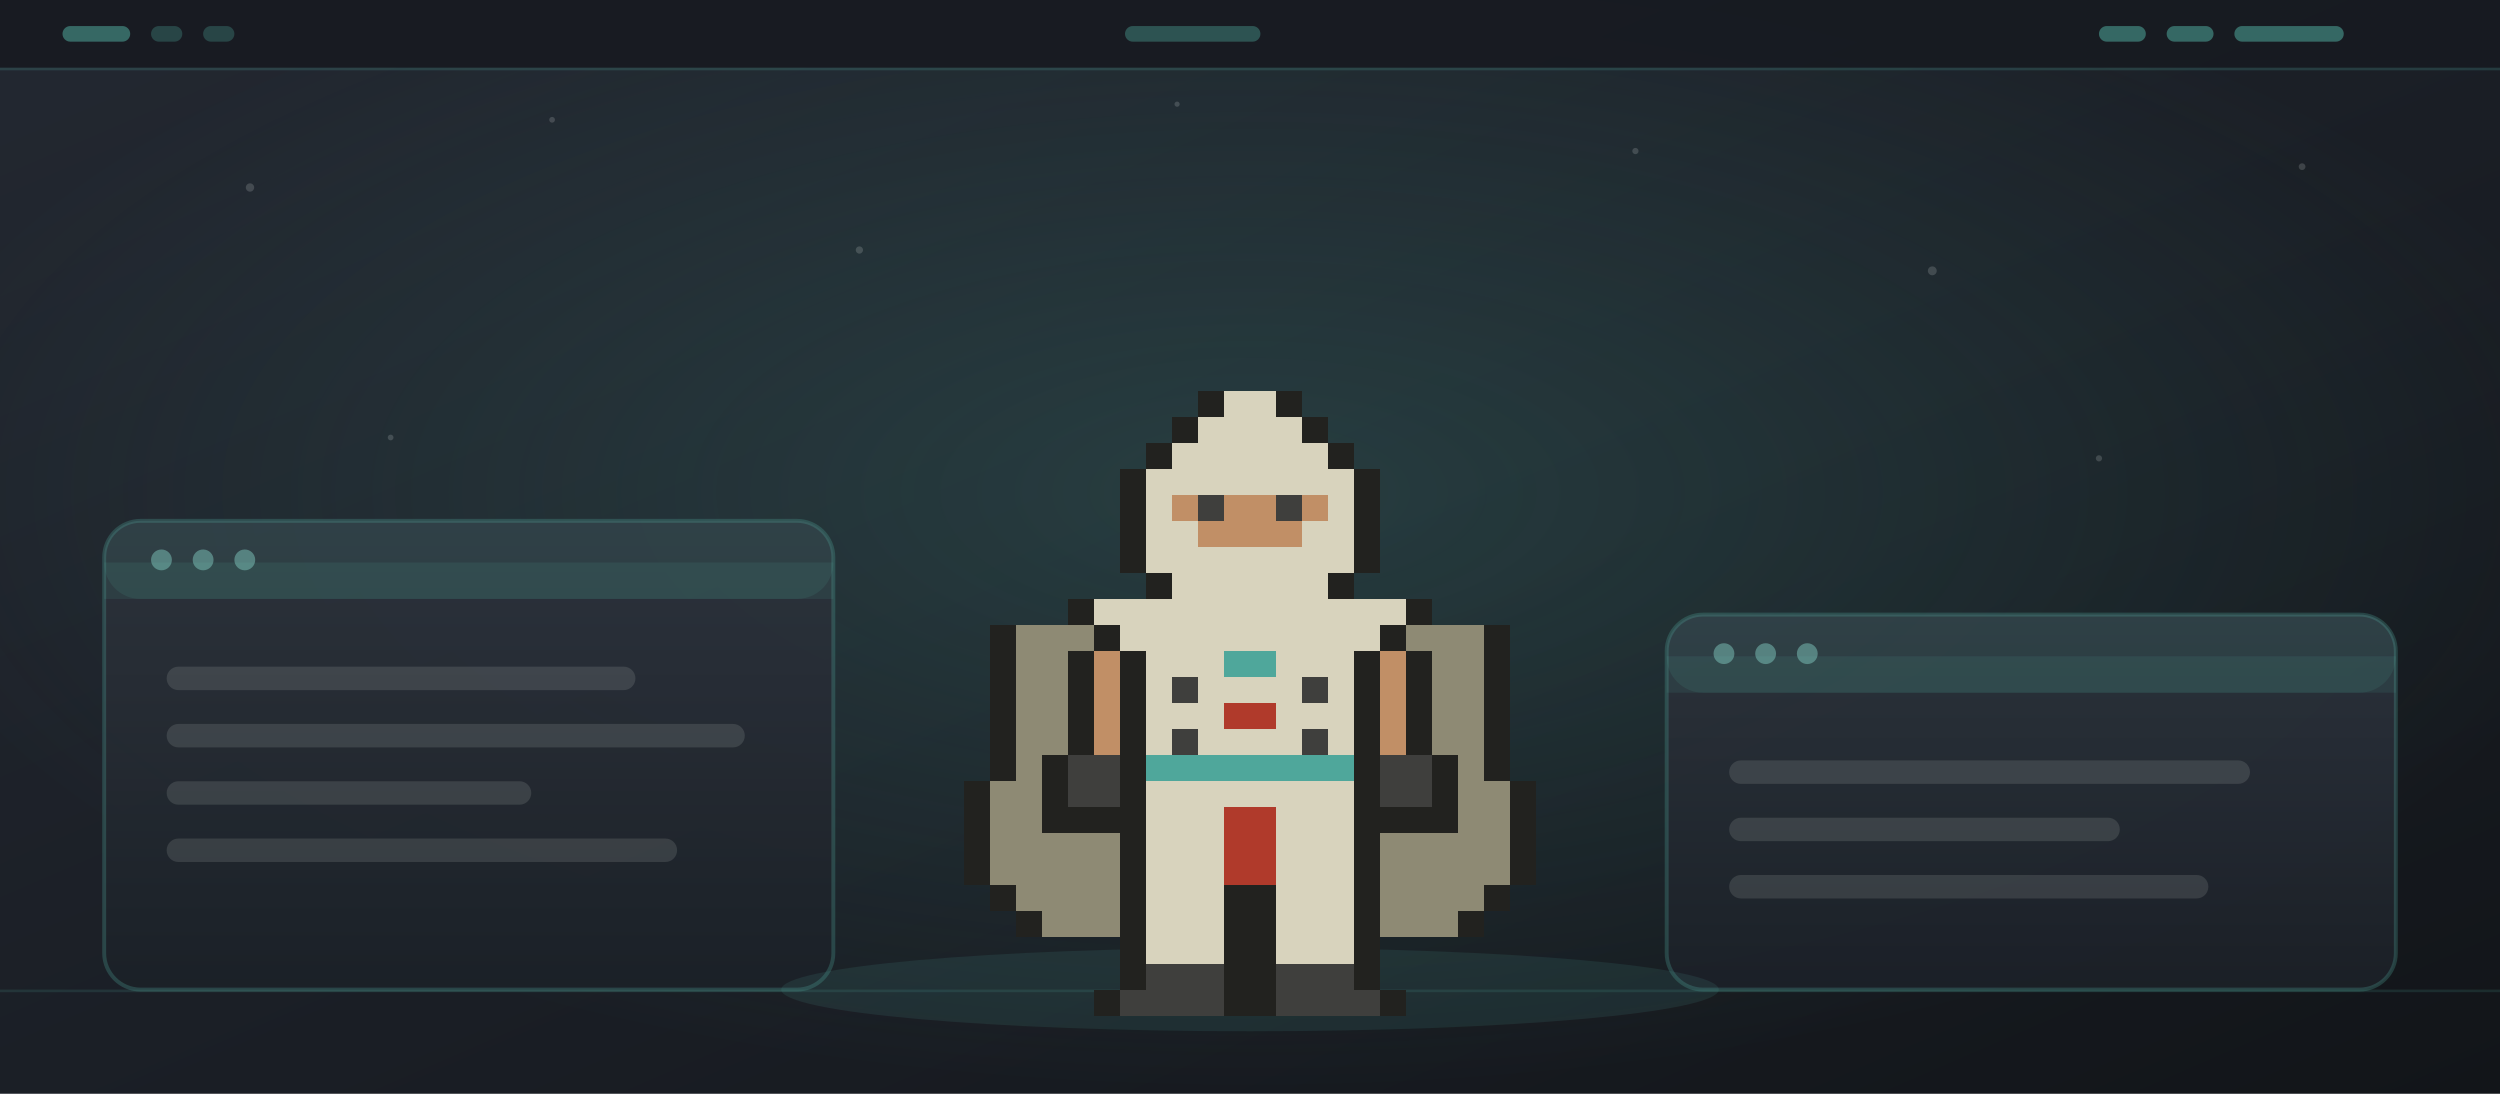
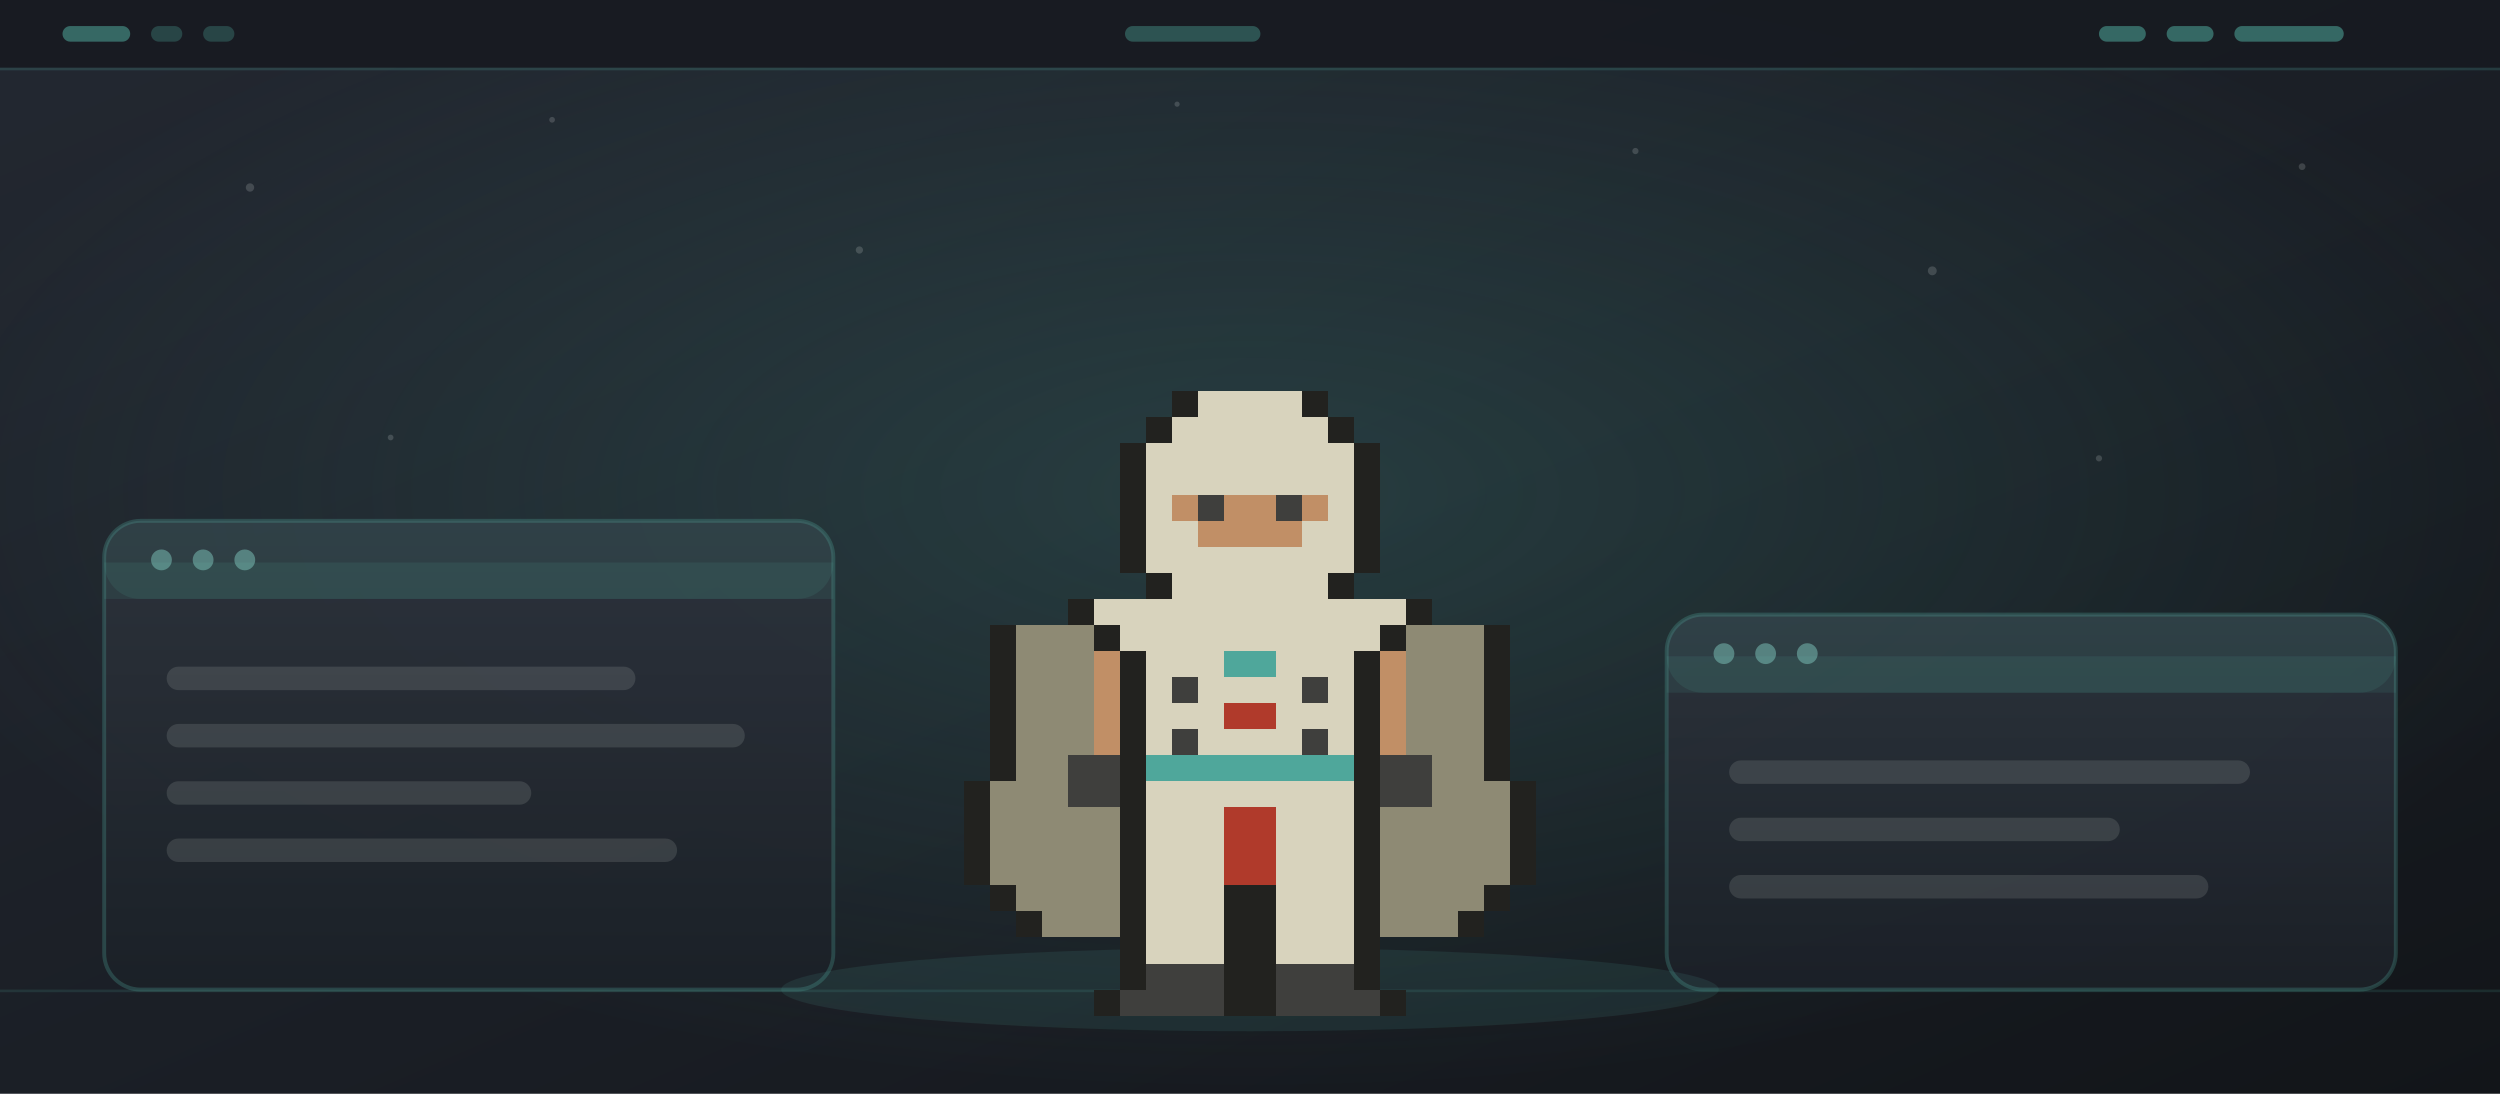
<svg xmlns="http://www.w3.org/2000/svg" viewBox="0 0 960 420" width="960" height="420" shape-rendering="auto" role="img" aria-label="A hooded character in the graceful outfit, standing between two desktop windows under a shell panel">
  <defs>
    <linearGradient id="ga-sky" x1="0" y1="0" x2="1" y2="1">
      <stop offset="0" stop-color="#232831" />
      <stop offset="55%" stop-color="#1a1e25" />
      <stop offset="1" stop-color="#121519" />
    </linearGradient>
    <linearGradient id="ga-win" x1="0" y1="0" x2="0" y2="1">
      <stop offset="0" stop-color="#2c333c" stop-opacity=".95" />
      <stop offset="1" stop-color="#1b2027" stop-opacity=".95" />
    </linearGradient>
    <radialGradient id="ga-glow" cx="50%" cy="45%" r="55%">
      <stop offset="0" stop-color="#4fa79b" stop-opacity=".22" />
      <stop offset="1" stop-color="#4fa79b" stop-opacity="0" />
    </radialGradient>
  </defs>
  <rect width="960" height="420" fill="url(#ga-sky)" />
  <rect width="960" height="420" fill="url(#ga-glow)" />
  <g fill="#dfe6e4" fill-opacity=".18">
    <circle cx="96" cy="72" r="1.6" />
    <circle cx="212" cy="46" r="1.1" />
    <circle cx="330" cy="96" r="1.4" />
    <circle cx="628" cy="58" r="1.2" />
    <circle cx="742" cy="104" r="1.7" />
    <circle cx="884" cy="64" r="1.3" />
    <circle cx="452" cy="40" r="1" />
    <circle cx="806" cy="176" r="1.2" />
    <circle cx="150" cy="168" r="1.1" />
  </g>
  <rect x="0" y="0" width="960" height="26" fill="#171b21" fill-opacity=".92" />
  <g fill="#4fa79b" fill-opacity=".55">
    <rect x="24" y="10" width="26" height="6" rx="3" />
    <rect x="58" y="10" width="12" height="6" rx="3" fill-opacity=".3" />
    <rect x="78" y="10" width="12" height="6" rx="3" fill-opacity=".3" />
    <rect x="432" y="10" width="52" height="6" rx="3" fill-opacity=".4" />
    <rect x="806" y="10" width="18" height="6" rx="3" />
    <rect x="832" y="10" width="18" height="6" rx="3" />
    <rect x="858" y="10" width="42" height="6" rx="3" />
  </g>
  <rect x="0" y="26" width="960" height="1" fill="#4fa79b" fill-opacity=".22" />
  <g>
    <rect x="40" y="200" width="280" height="180" rx="14" fill="url(#ga-win)" stroke="#4fa79b" stroke-opacity=".28" stroke-width="1.5" />
    <rect x="40" y="200" width="280" height="30" rx="14" fill="#4fa79b" fill-opacity=".12" />
    <rect x="40" y="216" width="280" height="14" fill="#4fa79b" fill-opacity=".12" />
    <g fill="#7fc7bd" fill-opacity=".5">
      <circle cx="62" cy="215" r="4" />
      <circle cx="78" cy="215" r="4" />
      <circle cx="94" cy="215" r="4" />
    </g>
    <g fill="#dfe6e4" fill-opacity=".13">
      <rect x="64" y="256" width="180" height="9" rx="4.5" />
      <rect x="64" y="278" width="222" height="9" rx="4.5" />
      <rect x="64" y="300" width="140" height="9" rx="4.5" />
      <rect x="64" y="322" width="196" height="9" rx="4.5" />
    </g>
  </g>
  <g>
    <rect x="640" y="236" width="280" height="144" rx="14" fill="url(#ga-win)" stroke="#4fa79b" stroke-opacity=".28" stroke-width="1.5" />
    <rect x="640" y="236" width="280" height="30" rx="14" fill="#4fa79b" fill-opacity=".12" />
    <rect x="640" y="252" width="280" height="14" fill="#4fa79b" fill-opacity=".12" />
    <g fill="#7fc7bd" fill-opacity=".5">
      <circle cx="662" cy="251" r="4" />
      <circle cx="678" cy="251" r="4" />
      <circle cx="694" cy="251" r="4" />
    </g>
    <g fill="#dfe6e4" fill-opacity=".13">
      <rect x="664" y="292" width="200" height="9" rx="4.5" />
      <rect x="664" y="314" width="150" height="9" rx="4.5" />
      <rect x="664" y="336" width="184" height="9" rx="4.5" />
    </g>
  </g>
  <ellipse cx="480" cy="380" rx="180" ry="16" fill="#4fa79b" fill-opacity=".13" />
  <rect x="0" y="380" width="960" height="1" fill="#4fa79b" fill-opacity=".16" />
  <g transform="translate(320 100) scale(10)" shape-rendering="crispEdges">
-     <rect x="14" y="5" width="1" height="1" fill="#22221f" />
-     <rect x="15" y="5" width="2" height="1" fill="#d8d3bd" />
-     <rect x="17" y="5" width="1" height="1" fill="#22221f" />
-     <rect x="13" y="6" width="1" height="1" fill="#22221f" />
-     <rect x="14" y="6" width="4" height="1" fill="#d8d3bd" />
-     <rect x="18" y="6" width="1" height="1" fill="#22221f" />
-     <rect x="12" y="7" width="1" height="1" fill="#22221f" />
-     <rect x="13" y="7" width="6" height="1" fill="#d8d3bd" />
-     <rect x="19" y="7" width="1" height="1" fill="#22221f" />
+     <rect x="13" y="5" width="1" height="1" fill="#22221f" />
+     <rect x="14" y="5" width="4" height="1" fill="#d8d3bd" />
+     <rect x="18" y="5" width="1" height="1" fill="#22221f" />
+     <rect x="12" y="6" width="1" height="1" fill="#22221f" />
+     <rect x="13" y="6" width="6" height="1" fill="#d8d3bd" />
+     <rect x="19" y="6" width="1" height="1" fill="#22221f" />
+     <rect x="11" y="7" width="1" height="1" fill="#22221f" />
+     <rect x="12" y="7" width="8" height="1" fill="#d8d3bd" />
+     <rect x="20" y="7" width="1" height="1" fill="#22221f" />
    <rect x="11" y="8" width="1" height="1" fill="#22221f" />
    <rect x="12" y="8" width="8" height="1" fill="#d8d3bd" />
    <rect x="20" y="8" width="1" height="1" fill="#22221f" />
    <rect x="11" y="9" width="1" height="1" fill="#22221f" />
    <rect x="12" y="9" width="1" height="1" fill="#d8d3bd" />
    <rect x="13" y="9" width="1" height="1" fill="#c18f66" />
    <rect x="14" y="9" width="1" height="1" fill="#3f3f3d" />
    <rect x="15" y="9" width="2" height="1" fill="#c18f66" />
    <rect x="17" y="9" width="1" height="1" fill="#3f3f3d" />
    <rect x="18" y="9" width="1" height="1" fill="#c18f66" />
    <rect x="19" y="9" width="1" height="1" fill="#d8d3bd" />
    <rect x="20" y="9" width="1" height="1" fill="#22221f" />
    <rect x="11" y="10" width="1" height="1" fill="#22221f" />
    <rect x="12" y="10" width="2" height="1" fill="#d8d3bd" />
    <rect x="14" y="10" width="4" height="1" fill="#c18f66" />
    <rect x="18" y="10" width="2" height="1" fill="#d8d3bd" />
    <rect x="20" y="10" width="1" height="1" fill="#22221f" />
    <rect x="11" y="11" width="1" height="1" fill="#22221f" />
    <rect x="12" y="11" width="8" height="1" fill="#d8d3bd" />
    <rect x="20" y="11" width="1" height="1" fill="#22221f" />
    <rect x="12" y="12" width="1" height="1" fill="#22221f" />
    <rect x="13" y="12" width="6" height="1" fill="#d8d3bd" />
    <rect x="19" y="12" width="1" height="1" fill="#22221f" />
    <rect x="9" y="13" width="1" height="1" fill="#22221f" />
    <rect x="10" y="13" width="12" height="1" fill="#d8d3bd" />
    <rect x="22" y="13" width="1" height="1" fill="#22221f" />
    <rect x="6" y="14" width="1" height="1" fill="#22221f" />
    <rect x="7" y="14" width="3" height="1" fill="#8e8a74" />
    <rect x="10" y="14" width="1" height="1" fill="#22221f" />
    <rect x="11" y="14" width="10" height="1" fill="#d8d3bd" />
    <rect x="21" y="14" width="1" height="1" fill="#22221f" />
    <rect x="22" y="14" width="3" height="1" fill="#8e8a74" />
    <rect x="25" y="14" width="1" height="1" fill="#22221f" />
    <rect x="6" y="15" width="1" height="1" fill="#22221f" />
-     <rect x="7" y="15" width="2" height="1" fill="#8e8a74" />
-     <rect x="9" y="15" width="1" height="1" fill="#22221f" />
+     <rect x="7" y="15" width="3" height="1" fill="#8e8a74" />
    <rect x="10" y="15" width="1" height="1" fill="#c18f66" />
    <rect x="11" y="15" width="1" height="1" fill="#22221f" />
    <rect x="12" y="15" width="3" height="1" fill="#d8d3bd" />
    <rect x="15" y="15" width="2" height="1" fill="#4fa79b" />
    <rect x="17" y="15" width="3" height="1" fill="#d8d3bd" />
    <rect x="20" y="15" width="1" height="1" fill="#22221f" />
    <rect x="21" y="15" width="1" height="1" fill="#c18f66" />
-     <rect x="22" y="15" width="1" height="1" fill="#22221f" />
-     <rect x="23" y="15" width="2" height="1" fill="#8e8a74" />
+     <rect x="22" y="15" width="3" height="1" fill="#8e8a74" />
    <rect x="25" y="15" width="1" height="1" fill="#22221f" />
    <rect x="6" y="16" width="1" height="1" fill="#22221f" />
-     <rect x="7" y="16" width="2" height="1" fill="#8e8a74" />
-     <rect x="9" y="16" width="1" height="1" fill="#22221f" />
+     <rect x="7" y="16" width="3" height="1" fill="#8e8a74" />
    <rect x="10" y="16" width="1" height="1" fill="#c18f66" />
    <rect x="11" y="16" width="1" height="1" fill="#22221f" />
    <rect x="12" y="16" width="1" height="1" fill="#d8d3bd" />
    <rect x="13" y="16" width="1" height="1" fill="#3f3f3d" />
    <rect x="14" y="16" width="4" height="1" fill="#d8d3bd" />
    <rect x="18" y="16" width="1" height="1" fill="#3f3f3d" />
    <rect x="19" y="16" width="1" height="1" fill="#d8d3bd" />
    <rect x="20" y="16" width="1" height="1" fill="#22221f" />
    <rect x="21" y="16" width="1" height="1" fill="#c18f66" />
-     <rect x="22" y="16" width="1" height="1" fill="#22221f" />
-     <rect x="23" y="16" width="2" height="1" fill="#8e8a74" />
+     <rect x="22" y="16" width="3" height="1" fill="#8e8a74" />
    <rect x="25" y="16" width="1" height="1" fill="#22221f" />
    <rect x="6" y="17" width="1" height="1" fill="#22221f" />
-     <rect x="7" y="17" width="2" height="1" fill="#8e8a74" />
-     <rect x="9" y="17" width="1" height="1" fill="#22221f" />
+     <rect x="7" y="17" width="3" height="1" fill="#8e8a74" />
    <rect x="10" y="17" width="1" height="1" fill="#c18f66" />
    <rect x="11" y="17" width="1" height="1" fill="#22221f" />
    <rect x="12" y="17" width="3" height="1" fill="#d8d3bd" />
    <rect x="15" y="17" width="2" height="1" fill="#b03a2b" />
    <rect x="17" y="17" width="3" height="1" fill="#d8d3bd" />
    <rect x="20" y="17" width="1" height="1" fill="#22221f" />
    <rect x="21" y="17" width="1" height="1" fill="#c18f66" />
-     <rect x="22" y="17" width="1" height="1" fill="#22221f" />
-     <rect x="23" y="17" width="2" height="1" fill="#8e8a74" />
+     <rect x="22" y="17" width="3" height="1" fill="#8e8a74" />
    <rect x="25" y="17" width="1" height="1" fill="#22221f" />
    <rect x="6" y="18" width="1" height="1" fill="#22221f" />
-     <rect x="7" y="18" width="2" height="1" fill="#8e8a74" />
-     <rect x="9" y="18" width="1" height="1" fill="#22221f" />
+     <rect x="7" y="18" width="3" height="1" fill="#8e8a74" />
    <rect x="10" y="18" width="1" height="1" fill="#c18f66" />
    <rect x="11" y="18" width="1" height="1" fill="#22221f" />
    <rect x="12" y="18" width="1" height="1" fill="#d8d3bd" />
    <rect x="13" y="18" width="1" height="1" fill="#3f3f3d" />
    <rect x="14" y="18" width="4" height="1" fill="#d8d3bd" />
    <rect x="18" y="18" width="1" height="1" fill="#3f3f3d" />
    <rect x="19" y="18" width="1" height="1" fill="#d8d3bd" />
    <rect x="20" y="18" width="1" height="1" fill="#22221f" />
    <rect x="21" y="18" width="1" height="1" fill="#c18f66" />
-     <rect x="22" y="18" width="1" height="1" fill="#22221f" />
-     <rect x="23" y="18" width="2" height="1" fill="#8e8a74" />
+     <rect x="22" y="18" width="3" height="1" fill="#8e8a74" />
    <rect x="25" y="18" width="1" height="1" fill="#22221f" />
    <rect x="6" y="19" width="1" height="1" fill="#22221f" />
-     <rect x="7" y="19" width="1" height="1" fill="#8e8a74" />
-     <rect x="8" y="19" width="1" height="1" fill="#22221f" />
+     <rect x="7" y="19" width="2" height="1" fill="#8e8a74" />
    <rect x="9" y="19" width="2" height="1" fill="#3f3f3d" />
    <rect x="11" y="19" width="1" height="1" fill="#22221f" />
    <rect x="12" y="19" width="8" height="1" fill="#4fa79b" />
    <rect x="20" y="19" width="1" height="1" fill="#22221f" />
    <rect x="21" y="19" width="2" height="1" fill="#3f3f3d" />
-     <rect x="23" y="19" width="1" height="1" fill="#22221f" />
-     <rect x="24" y="19" width="1" height="1" fill="#8e8a74" />
+     <rect x="23" y="19" width="2" height="1" fill="#8e8a74" />
    <rect x="25" y="19" width="1" height="1" fill="#22221f" />
    <rect x="5" y="20" width="1" height="1" fill="#22221f" />
-     <rect x="6" y="20" width="2" height="1" fill="#8e8a74" />
-     <rect x="8" y="20" width="1" height="1" fill="#22221f" />
+     <rect x="6" y="20" width="3" height="1" fill="#8e8a74" />
    <rect x="9" y="20" width="2" height="1" fill="#3f3f3d" />
    <rect x="11" y="20" width="1" height="1" fill="#22221f" />
    <rect x="12" y="20" width="8" height="1" fill="#d8d3bd" />
    <rect x="20" y="20" width="1" height="1" fill="#22221f" />
    <rect x="21" y="20" width="2" height="1" fill="#3f3f3d" />
-     <rect x="23" y="20" width="1" height="1" fill="#22221f" />
-     <rect x="24" y="20" width="2" height="1" fill="#8e8a74" />
+     <rect x="23" y="20" width="3" height="1" fill="#8e8a74" />
    <rect x="26" y="20" width="1" height="1" fill="#22221f" />
    <rect x="5" y="21" width="1" height="1" fill="#22221f" />
-     <rect x="6" y="21" width="2" height="1" fill="#8e8a74" />
-     <rect x="8" y="21" width="4" height="1" fill="#22221f" />
+     <rect x="6" y="21" width="5" height="1" fill="#8e8a74" />
+     <rect x="11" y="21" width="1" height="1" fill="#22221f" />
    <rect x="12" y="21" width="3" height="1" fill="#d8d3bd" />
    <rect x="15" y="21" width="2" height="1" fill="#b03a2b" />
    <rect x="17" y="21" width="3" height="1" fill="#d8d3bd" />
-     <rect x="20" y="21" width="4" height="1" fill="#22221f" />
-     <rect x="24" y="21" width="2" height="1" fill="#8e8a74" />
+     <rect x="20" y="21" width="1" height="1" fill="#22221f" />
+     <rect x="21" y="21" width="5" height="1" fill="#8e8a74" />
    <rect x="26" y="21" width="1" height="1" fill="#22221f" />
    <rect x="5" y="22" width="1" height="1" fill="#22221f" />
    <rect x="6" y="22" width="5" height="1" fill="#8e8a74" />
    <rect x="11" y="22" width="1" height="1" fill="#22221f" />
    <rect x="12" y="22" width="3" height="1" fill="#d8d3bd" />
    <rect x="15" y="22" width="2" height="1" fill="#b03a2b" />
    <rect x="17" y="22" width="3" height="1" fill="#d8d3bd" />
    <rect x="20" y="22" width="1" height="1" fill="#22221f" />
    <rect x="21" y="22" width="5" height="1" fill="#8e8a74" />
    <rect x="26" y="22" width="1" height="1" fill="#22221f" />
    <rect x="5" y="23" width="1" height="1" fill="#22221f" />
    <rect x="6" y="23" width="5" height="1" fill="#8e8a74" />
    <rect x="11" y="23" width="1" height="1" fill="#22221f" />
    <rect x="12" y="23" width="3" height="1" fill="#d8d3bd" />
    <rect x="15" y="23" width="2" height="1" fill="#b03a2b" />
    <rect x="17" y="23" width="3" height="1" fill="#d8d3bd" />
    <rect x="20" y="23" width="1" height="1" fill="#22221f" />
    <rect x="21" y="23" width="5" height="1" fill="#8e8a74" />
    <rect x="26" y="23" width="1" height="1" fill="#22221f" />
    <rect x="6" y="24" width="1" height="1" fill="#22221f" />
    <rect x="7" y="24" width="4" height="1" fill="#8e8a74" />
    <rect x="11" y="24" width="1" height="1" fill="#22221f" />
    <rect x="12" y="24" width="3" height="1" fill="#d8d3bd" />
    <rect x="15" y="24" width="2" height="1" fill="#22221f" />
    <rect x="17" y="24" width="3" height="1" fill="#d8d3bd" />
    <rect x="20" y="24" width="1" height="1" fill="#22221f" />
    <rect x="21" y="24" width="4" height="1" fill="#8e8a74" />
    <rect x="25" y="24" width="1" height="1" fill="#22221f" />
    <rect x="7" y="25" width="1" height="1" fill="#22221f" />
    <rect x="8" y="25" width="3" height="1" fill="#8e8a74" />
    <rect x="11" y="25" width="1" height="1" fill="#22221f" />
    <rect x="12" y="25" width="3" height="1" fill="#d8d3bd" />
    <rect x="15" y="25" width="2" height="1" fill="#22221f" />
    <rect x="17" y="25" width="3" height="1" fill="#d8d3bd" />
    <rect x="20" y="25" width="1" height="1" fill="#22221f" />
    <rect x="21" y="25" width="3" height="1" fill="#8e8a74" />
    <rect x="24" y="25" width="1" height="1" fill="#22221f" />
    <rect x="11" y="26" width="1" height="1" fill="#22221f" />
    <rect x="12" y="26" width="3" height="1" fill="#d8d3bd" />
    <rect x="15" y="26" width="2" height="1" fill="#22221f" />
    <rect x="17" y="26" width="3" height="1" fill="#d8d3bd" />
    <rect x="20" y="26" width="1" height="1" fill="#22221f" />
    <rect x="11" y="27" width="1" height="1" fill="#22221f" />
    <rect x="12" y="27" width="3" height="1" fill="#3f3f3d" />
    <rect x="15" y="27" width="2" height="1" fill="#22221f" />
    <rect x="17" y="27" width="3" height="1" fill="#3f3f3d" />
    <rect x="20" y="27" width="1" height="1" fill="#22221f" />
    <rect x="10" y="28" width="1" height="1" fill="#22221f" />
    <rect x="11" y="28" width="4" height="1" fill="#3f3f3d" />
    <rect x="15" y="28" width="2" height="1" fill="#22221f" />
    <rect x="17" y="28" width="4" height="1" fill="#3f3f3d" />
    <rect x="21" y="28" width="1" height="1" fill="#22221f" />
  </g>
</svg>
